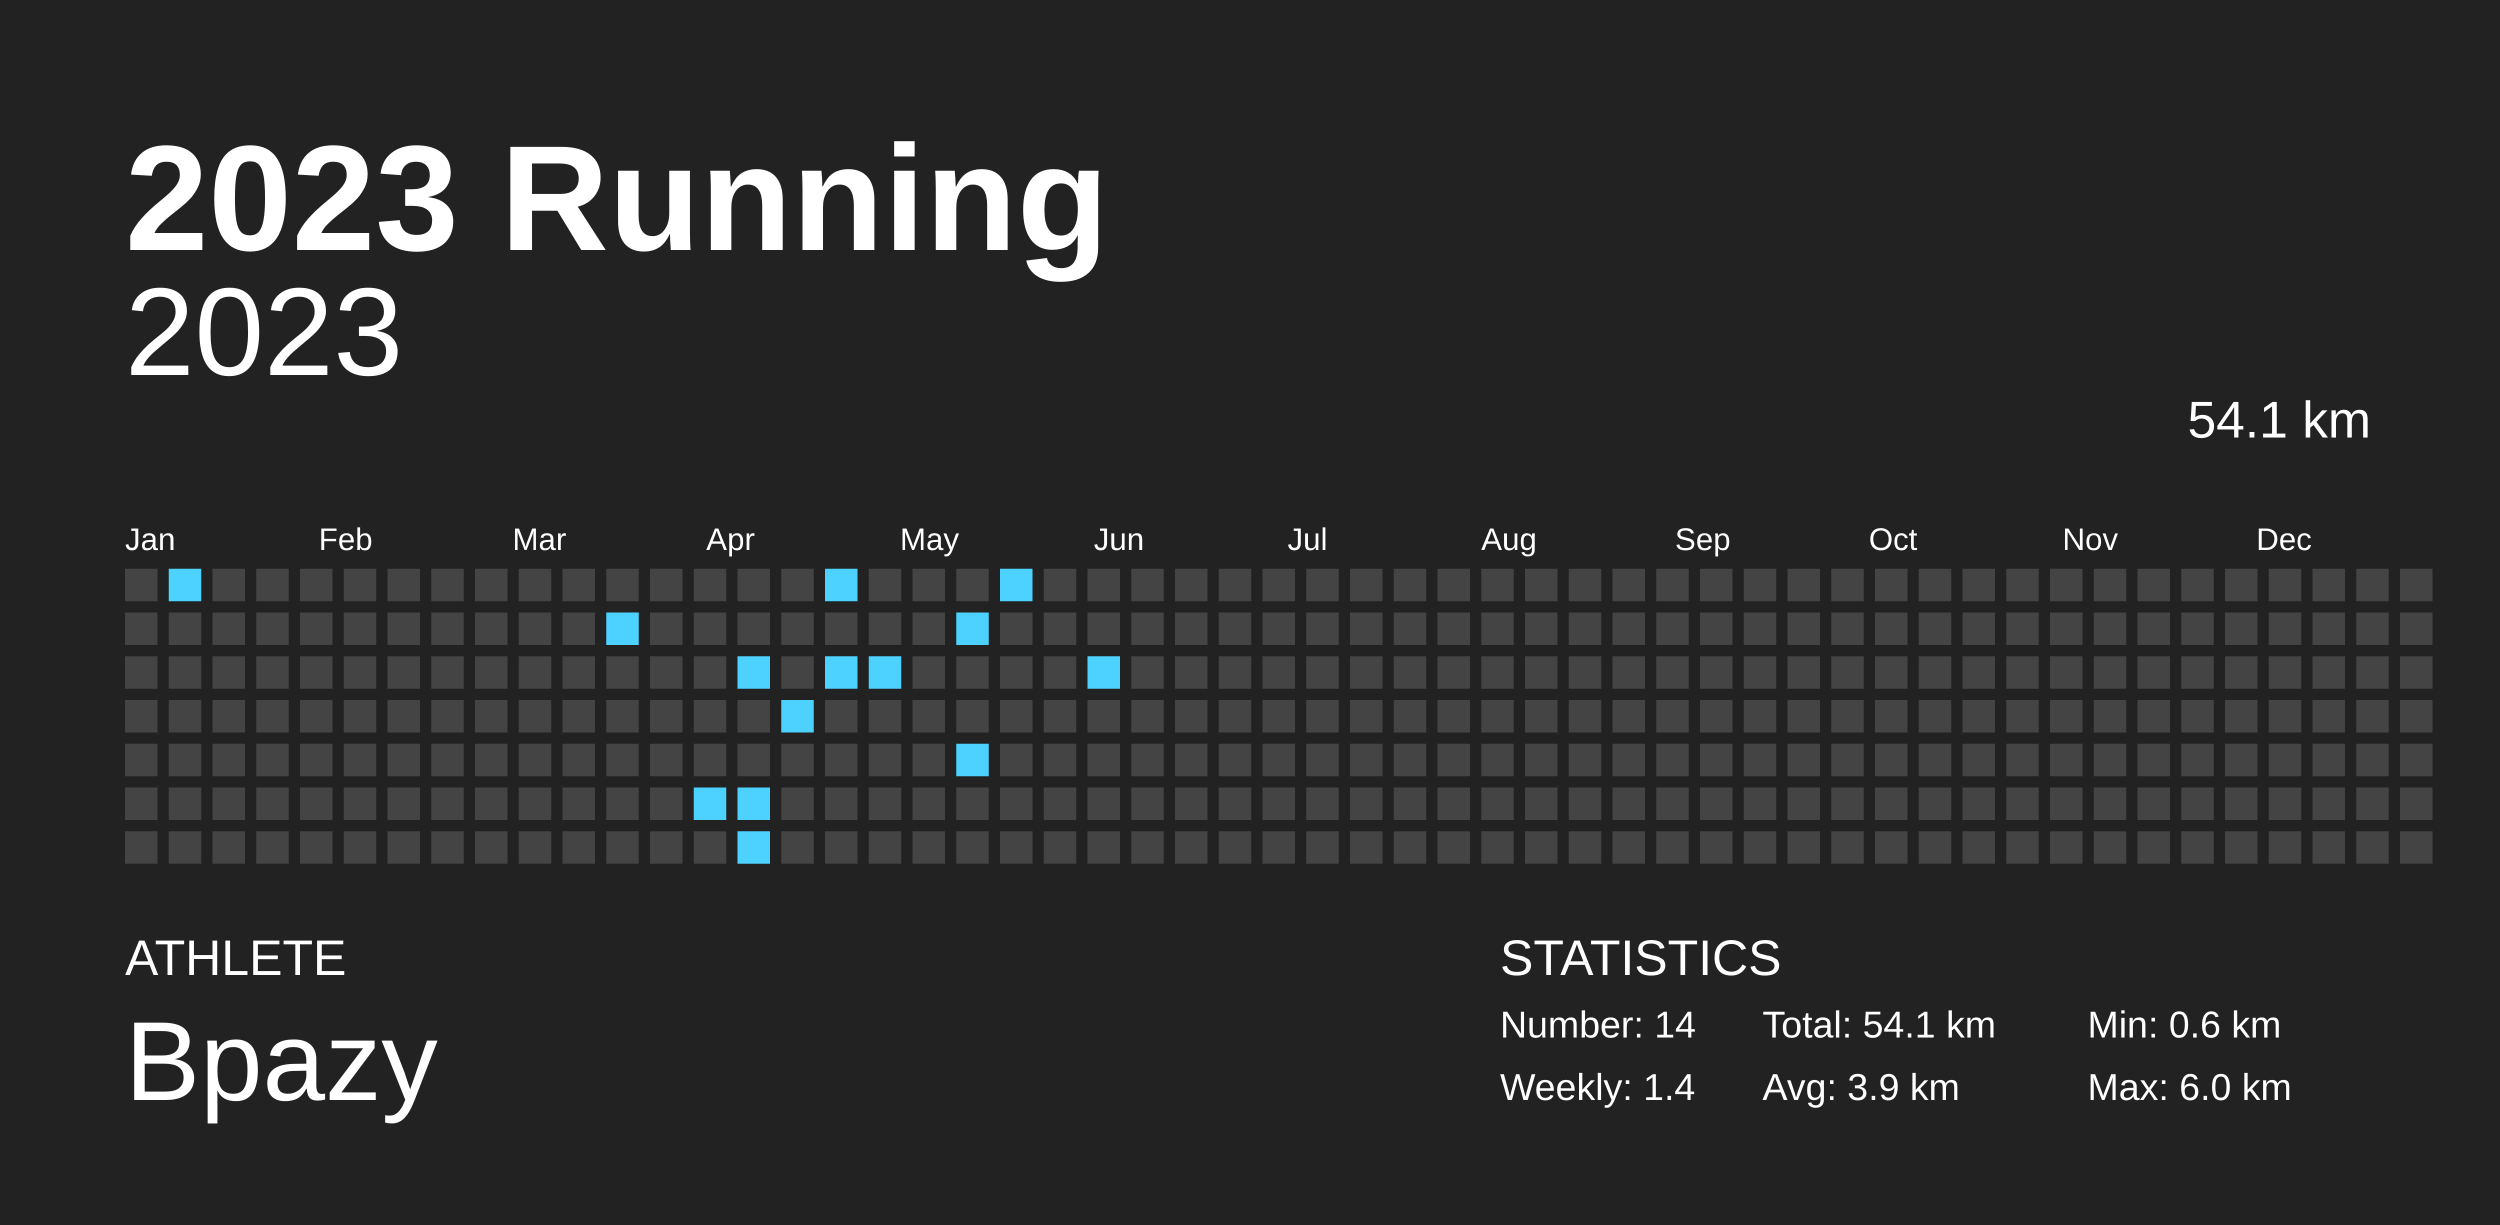
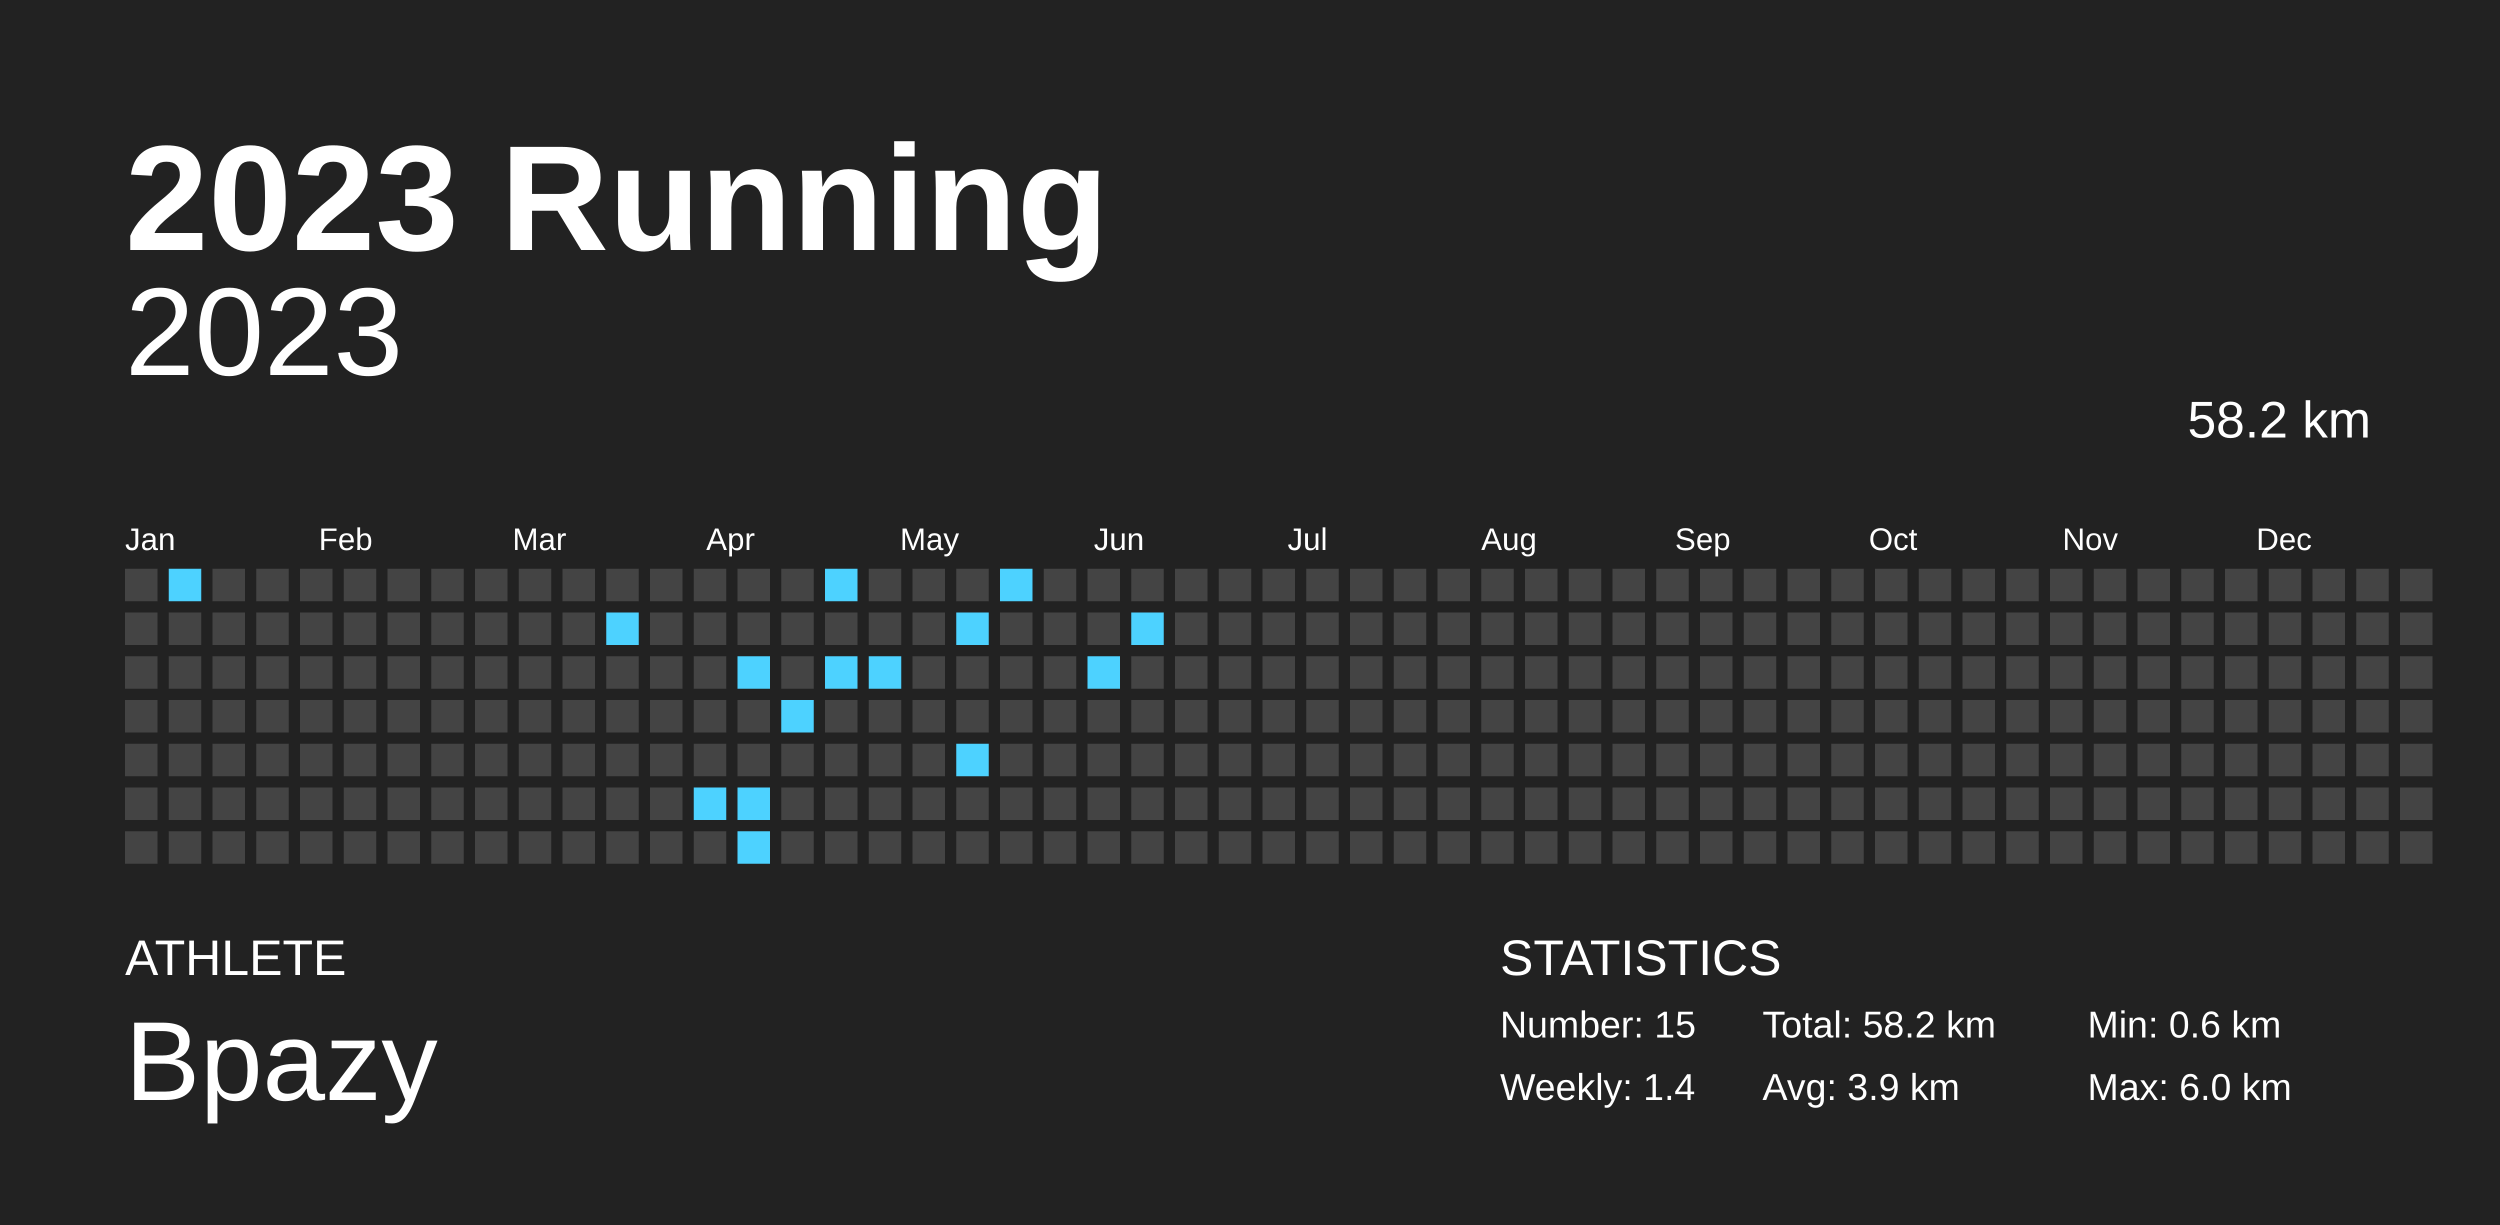
<svg xmlns="http://www.w3.org/2000/svg" baseProfile="full" height="98mm" version="1.1" viewBox="0,0,200,98" width="200mm">
  <defs />
  <rect fill="#222222" height="98" width="200" x="0" y="0" />
  <text fill="#FFFFFF" style="font-size:12px; font-family:Arial; font-weight:bold;" x="10" y="20">2023 Running</text>
  <text fill="#FFFFFF" style="font-size:4px; font-family:Arial" x="10" y="78">ATHLETE</text>
  <text fill="#FFFFFF" style="font-size:9px; font-family:Arial" x="10" y="88">Bpazy</text>
  <text fill="#FFFFFF" style="font-size:4px; font-family:Arial" x="120" y="78">STATISTICS</text>
-   <text fill="#FFFFFF" style="font-size:3px; font-family:Arial" x="120" y="83">Number: 14</text>
+   <text fill="#FFFFFF" style="font-size:3px; font-family:Arial" x="120" y="83">Number: 15</text>
  <text fill="#FFFFFF" style="font-size:3px; font-family:Arial" x="120" y="88">Weekly: 1.4</text>
-   <text fill="#FFFFFF" style="font-size:3px; font-family:Arial" x="141" y="83">Total: 54.1 km</text>
+   <text fill="#FFFFFF" style="font-size:3px; font-family:Arial" x="141" y="83">Total: 58.2 km</text>
  <text fill="#FFFFFF" style="font-size:3px; font-family:Arial" x="141" y="88">Avg: 3.9 km</text>
  <text fill="#FFFFFF" style="font-size:3px; font-family:Arial" x="167" y="83">Min: 0.6 km</text>
  <text fill="#FFFFFF" style="font-size:3px; font-family:Arial" x="167" y="88">Max: 6.0 km</text>
  <text alignment-baseline="hanging" fill="#FFFFFF" style="font-size:10.0px; font-family:Arial;" x="10" y="30">2023</text>
-   <text alignment-baseline="hanging" fill="#FFFFFF" style="font-size:4.125px; font-family:Arial;" x="175" y="35">54.1 km</text>
+   <text alignment-baseline="hanging" fill="#FFFFFF" style="font-size:4.125px; font-family:Arial;" x="175" y="35">58.2 km</text>
  <text fill="#FFFFFF" style="font-size:2.5px; font-family:Arial" x="10.0" y="44">Jan</text>
  <text fill="#FFFFFF" style="font-size:2.5px; font-family:Arial" x="25.5" y="44">Feb</text>
  <text fill="#FFFFFF" style="font-size:2.5px; font-family:Arial" x="41.0" y="44">Mar</text>
  <text fill="#FFFFFF" style="font-size:2.5px; font-family:Arial" x="56.5" y="44">Apr</text>
  <text fill="#FFFFFF" style="font-size:2.5px; font-family:Arial" x="72.0" y="44">May</text>
  <text fill="#FFFFFF" style="font-size:2.5px; font-family:Arial" x="87.5" y="44">Jun</text>
  <text fill="#FFFFFF" style="font-size:2.5px; font-family:Arial" x="103.0" y="44">Jul</text>
  <text fill="#FFFFFF" style="font-size:2.5px; font-family:Arial" x="118.5" y="44">Aug</text>
  <text fill="#FFFFFF" style="font-size:2.5px; font-family:Arial" x="134.0" y="44">Sep</text>
  <text fill="#FFFFFF" style="font-size:2.5px; font-family:Arial" x="149.5" y="44">Oct</text>
  <text fill="#FFFFFF" style="font-size:2.5px; font-family:Arial" x="165.0" y="44">Nov</text>
  <text fill="#FFFFFF" style="font-size:2.5px; font-family:Arial" x="180.5" y="44">Dec</text>
  <rect fill="#444444" height="2.6" width="2.6" x="10.0" y="45.5" />
  <rect fill="#444444" height="2.6" width="2.6" x="10.0" y="49.0" />
  <rect fill="#444444" height="2.6" width="2.6" x="10.0" y="52.5" />
  <rect fill="#444444" height="2.6" width="2.6" x="10.0" y="56.0" />
  <rect fill="#444444" height="2.6" width="2.6" x="10.0" y="59.5" />
  <rect fill="#444444" height="2.6" width="2.6" x="10.0" y="63.0" />
  <rect fill="#444444" height="2.6" width="2.6" x="10.0" y="66.5" />
  <rect fill="#4dd2ff" height="2.6" width="2.6" x="13.5" y="45.5" />
  <rect fill="#444444" height="2.6" width="2.6" x="13.5" y="49.0" />
  <rect fill="#444444" height="2.6" width="2.6" x="13.5" y="52.5" />
  <rect fill="#444444" height="2.6" width="2.6" x="13.5" y="56.0" />
  <rect fill="#444444" height="2.6" width="2.6" x="13.5" y="59.5" />
  <rect fill="#444444" height="2.6" width="2.6" x="13.5" y="63.0" />
  <rect fill="#444444" height="2.6" width="2.6" x="13.5" y="66.5" />
  <rect fill="#444444" height="2.6" width="2.6" x="17.0" y="45.5" />
  <rect fill="#444444" height="2.6" width="2.6" x="17.0" y="49.0" />
  <rect fill="#444444" height="2.6" width="2.6" x="17.0" y="52.5" />
  <rect fill="#444444" height="2.6" width="2.6" x="17.0" y="56.0" />
  <rect fill="#444444" height="2.6" width="2.6" x="17.0" y="59.5" />
  <rect fill="#444444" height="2.6" width="2.6" x="17.0" y="63.0" />
  <rect fill="#444444" height="2.6" width="2.6" x="17.0" y="66.5" />
  <rect fill="#444444" height="2.6" width="2.6" x="20.5" y="45.5" />
  <rect fill="#444444" height="2.6" width="2.6" x="20.5" y="49.0" />
  <rect fill="#444444" height="2.6" width="2.6" x="20.5" y="52.5" />
  <rect fill="#444444" height="2.6" width="2.6" x="20.5" y="56.0" />
  <rect fill="#444444" height="2.6" width="2.6" x="20.5" y="59.5" />
  <rect fill="#444444" height="2.6" width="2.6" x="20.5" y="63.0" />
  <rect fill="#444444" height="2.6" width="2.6" x="20.5" y="66.5" />
  <rect fill="#444444" height="2.6" width="2.6" x="24.0" y="45.5" />
  <rect fill="#444444" height="2.6" width="2.6" x="24.0" y="49.0" />
  <rect fill="#444444" height="2.6" width="2.6" x="24.0" y="52.5" />
  <rect fill="#444444" height="2.6" width="2.6" x="24.0" y="56.0" />
  <rect fill="#444444" height="2.6" width="2.6" x="24.0" y="59.5" />
  <rect fill="#444444" height="2.6" width="2.6" x="24.0" y="63.0" />
  <rect fill="#444444" height="2.6" width="2.6" x="24.0" y="66.5" />
  <rect fill="#444444" height="2.6" width="2.6" x="27.5" y="45.5" />
  <rect fill="#444444" height="2.6" width="2.6" x="27.5" y="49.0" />
  <rect fill="#444444" height="2.6" width="2.6" x="27.5" y="52.5" />
  <rect fill="#444444" height="2.6" width="2.6" x="27.5" y="56.0" />
  <rect fill="#444444" height="2.6" width="2.6" x="27.5" y="59.5" />
  <rect fill="#444444" height="2.6" width="2.6" x="27.5" y="63.0" />
  <rect fill="#444444" height="2.6" width="2.6" x="27.5" y="66.5" />
  <rect fill="#444444" height="2.6" width="2.6" x="31.0" y="45.5" />
  <rect fill="#444444" height="2.6" width="2.6" x="31.0" y="49.0" />
  <rect fill="#444444" height="2.6" width="2.6" x="31.0" y="52.5" />
  <rect fill="#444444" height="2.6" width="2.6" x="31.0" y="56.0" />
  <rect fill="#444444" height="2.6" width="2.6" x="31.0" y="59.5" />
  <rect fill="#444444" height="2.6" width="2.6" x="31.0" y="63.0" />
  <rect fill="#444444" height="2.6" width="2.6" x="31.0" y="66.5" />
  <rect fill="#444444" height="2.6" width="2.6" x="34.5" y="45.5" />
  <rect fill="#444444" height="2.6" width="2.6" x="34.5" y="49.0" />
  <rect fill="#444444" height="2.6" width="2.6" x="34.5" y="52.5" />
  <rect fill="#444444" height="2.6" width="2.6" x="34.5" y="56.0" />
  <rect fill="#444444" height="2.6" width="2.6" x="34.5" y="59.5" />
  <rect fill="#444444" height="2.6" width="2.6" x="34.5" y="63.0" />
  <rect fill="#444444" height="2.6" width="2.6" x="34.5" y="66.5" />
  <rect fill="#444444" height="2.6" width="2.6" x="38.0" y="45.5" />
  <rect fill="#444444" height="2.6" width="2.6" x="38.0" y="49.0" />
  <rect fill="#444444" height="2.6" width="2.6" x="38.0" y="52.5" />
  <rect fill="#444444" height="2.6" width="2.6" x="38.0" y="56.0" />
  <rect fill="#444444" height="2.6" width="2.6" x="38.0" y="59.5" />
  <rect fill="#444444" height="2.6" width="2.6" x="38.0" y="63.0" />
  <rect fill="#444444" height="2.6" width="2.6" x="38.0" y="66.5" />
  <rect fill="#444444" height="2.6" width="2.6" x="41.5" y="45.5" />
  <rect fill="#444444" height="2.6" width="2.6" x="41.5" y="49.0" />
  <rect fill="#444444" height="2.6" width="2.6" x="41.5" y="52.5" />
  <rect fill="#444444" height="2.6" width="2.6" x="41.5" y="56.0" />
  <rect fill="#444444" height="2.6" width="2.6" x="41.5" y="59.5" />
  <rect fill="#444444" height="2.6" width="2.6" x="41.5" y="63.0" />
  <rect fill="#444444" height="2.6" width="2.6" x="41.5" y="66.5" />
  <rect fill="#444444" height="2.6" width="2.6" x="45.0" y="45.5" />
  <rect fill="#444444" height="2.6" width="2.6" x="45.0" y="49.0" />
  <rect fill="#444444" height="2.6" width="2.6" x="45.0" y="52.5" />
  <rect fill="#444444" height="2.6" width="2.6" x="45.0" y="56.0" />
  <rect fill="#444444" height="2.6" width="2.6" x="45.0" y="59.5" />
  <rect fill="#444444" height="2.6" width="2.6" x="45.0" y="63.0" />
  <rect fill="#444444" height="2.6" width="2.6" x="45.0" y="66.5" />
  <rect fill="#444444" height="2.6" width="2.6" x="48.5" y="45.5" />
  <rect fill="#4dd2ff" height="2.6" width="2.6" x="48.5" y="49.0" />
  <rect fill="#444444" height="2.6" width="2.6" x="48.5" y="52.5" />
  <rect fill="#444444" height="2.6" width="2.6" x="48.5" y="56.0" />
  <rect fill="#444444" height="2.6" width="2.6" x="48.5" y="59.5" />
  <rect fill="#444444" height="2.6" width="2.6" x="48.5" y="63.0" />
  <rect fill="#444444" height="2.6" width="2.6" x="48.5" y="66.5" />
  <rect fill="#444444" height="2.6" width="2.6" x="52.0" y="45.5" />
  <rect fill="#444444" height="2.6" width="2.6" x="52.0" y="49.0" />
  <rect fill="#444444" height="2.6" width="2.6" x="52.0" y="52.5" />
  <rect fill="#444444" height="2.6" width="2.6" x="52.0" y="56.0" />
  <rect fill="#444444" height="2.6" width="2.6" x="52.0" y="59.5" />
  <rect fill="#444444" height="2.6" width="2.6" x="52.0" y="63.0" />
  <rect fill="#444444" height="2.6" width="2.6" x="52.0" y="66.5" />
  <rect fill="#444444" height="2.6" width="2.6" x="55.5" y="45.5" />
  <rect fill="#444444" height="2.6" width="2.6" x="55.5" y="49.0" />
  <rect fill="#444444" height="2.6" width="2.6" x="55.5" y="52.5" />
  <rect fill="#444444" height="2.6" width="2.6" x="55.5" y="56.0" />
  <rect fill="#444444" height="2.6" width="2.6" x="55.5" y="59.5" />
  <rect fill="#4dd2ff" height="2.6" width="2.6" x="55.5" y="63.0" />
  <rect fill="#444444" height="2.6" width="2.6" x="55.5" y="66.5" />
  <rect fill="#444444" height="2.6" width="2.6" x="59.0" y="45.5" />
  <rect fill="#444444" height="2.6" width="2.6" x="59.0" y="49.0" />
  <rect fill="#4dd2ff" height="2.6" width="2.6" x="59.0" y="52.5" />
  <rect fill="#444444" height="2.6" width="2.6" x="59.0" y="56.0" />
  <rect fill="#444444" height="2.6" width="2.6" x="59.0" y="59.5" />
  <rect fill="#4dd2ff" height="2.6" width="2.6" x="59.0" y="63.0" />
  <rect fill="#4dd2ff" height="2.6" width="2.6" x="59.0" y="66.5" />
  <rect fill="#444444" height="2.6" width="2.6" x="62.5" y="45.5" />
  <rect fill="#444444" height="2.6" width="2.6" x="62.5" y="49.0" />
  <rect fill="#444444" height="2.6" width="2.6" x="62.5" y="52.5" />
  <rect fill="#4dd2ff" height="2.6" width="2.6" x="62.5" y="56.0" />
  <rect fill="#444444" height="2.6" width="2.6" x="62.5" y="59.5" />
  <rect fill="#444444" height="2.6" width="2.6" x="62.5" y="63.0" />
  <rect fill="#444444" height="2.6" width="2.6" x="62.5" y="66.5" />
  <rect fill="#4dd2ff" height="2.6" width="2.6" x="66.0" y="45.5" />
  <rect fill="#444444" height="2.6" width="2.6" x="66.0" y="49.0" />
  <rect fill="#4dd2ff" height="2.6" width="2.6" x="66.0" y="52.5" />
  <rect fill="#444444" height="2.6" width="2.6" x="66.0" y="56.0" />
  <rect fill="#444444" height="2.6" width="2.6" x="66.0" y="59.5" />
  <rect fill="#444444" height="2.6" width="2.6" x="66.0" y="63.0" />
  <rect fill="#444444" height="2.6" width="2.6" x="66.0" y="66.5" />
  <rect fill="#444444" height="2.6" width="2.6" x="69.5" y="45.5" />
  <rect fill="#444444" height="2.6" width="2.6" x="69.5" y="49.0" />
  <rect fill="#4dd2ff" height="2.6" width="2.6" x="69.5" y="52.5" />
  <rect fill="#444444" height="2.6" width="2.6" x="69.5" y="56.0" />
  <rect fill="#444444" height="2.6" width="2.6" x="69.5" y="59.5" />
  <rect fill="#444444" height="2.6" width="2.6" x="69.5" y="63.0" />
  <rect fill="#444444" height="2.6" width="2.6" x="69.5" y="66.5" />
  <rect fill="#444444" height="2.6" width="2.6" x="73.0" y="45.5" />
  <rect fill="#444444" height="2.6" width="2.6" x="73.0" y="49.0" />
  <rect fill="#444444" height="2.6" width="2.6" x="73.0" y="52.5" />
  <rect fill="#444444" height="2.6" width="2.6" x="73.0" y="56.0" />
  <rect fill="#444444" height="2.6" width="2.6" x="73.0" y="59.5" />
  <rect fill="#444444" height="2.6" width="2.6" x="73.0" y="63.0" />
  <rect fill="#444444" height="2.6" width="2.6" x="73.0" y="66.5" />
  <rect fill="#444444" height="2.6" width="2.6" x="76.5" y="45.5" />
  <rect fill="#4dd2ff" height="2.6" width="2.6" x="76.5" y="49.0" />
  <rect fill="#444444" height="2.6" width="2.6" x="76.5" y="52.5" />
  <rect fill="#444444" height="2.6" width="2.6" x="76.5" y="56.0" />
  <rect fill="#4dd2ff" height="2.6" width="2.6" x="76.5" y="59.5" />
  <rect fill="#444444" height="2.6" width="2.6" x="76.5" y="63.0" />
  <rect fill="#444444" height="2.6" width="2.6" x="76.5" y="66.5" />
  <rect fill="#4dd2ff" height="2.6" width="2.6" x="80.0" y="45.5" />
  <rect fill="#444444" height="2.6" width="2.6" x="80.0" y="49.0" />
  <rect fill="#444444" height="2.6" width="2.6" x="80.0" y="52.5" />
  <rect fill="#444444" height="2.6" width="2.6" x="80.0" y="56.0" />
  <rect fill="#444444" height="2.6" width="2.6" x="80.0" y="59.5" />
  <rect fill="#444444" height="2.6" width="2.6" x="80.0" y="63.0" />
  <rect fill="#444444" height="2.6" width="2.6" x="80.0" y="66.5" />
  <rect fill="#444444" height="2.6" width="2.6" x="83.5" y="45.5" />
  <rect fill="#444444" height="2.6" width="2.6" x="83.5" y="49.0" />
  <rect fill="#444444" height="2.6" width="2.6" x="83.5" y="52.5" />
  <rect fill="#444444" height="2.6" width="2.6" x="83.5" y="56.0" />
  <rect fill="#444444" height="2.6" width="2.6" x="83.5" y="59.5" />
  <rect fill="#444444" height="2.6" width="2.6" x="83.5" y="63.0" />
  <rect fill="#444444" height="2.6" width="2.6" x="83.5" y="66.5" />
  <rect fill="#444444" height="2.6" width="2.6" x="87.0" y="45.5" />
  <rect fill="#444444" height="2.6" width="2.6" x="87.0" y="49.0" />
  <rect fill="#4dd2ff" height="2.6" width="2.6" x="87.0" y="52.5" />
  <rect fill="#444444" height="2.6" width="2.6" x="87.0" y="56.0" />
  <rect fill="#444444" height="2.6" width="2.6" x="87.0" y="59.5" />
  <rect fill="#444444" height="2.6" width="2.6" x="87.0" y="63.0" />
  <rect fill="#444444" height="2.6" width="2.6" x="87.0" y="66.5" />
  <rect fill="#444444" height="2.6" width="2.6" x="90.5" y="45.5" />
-   <rect fill="#444444" height="2.6" width="2.6" x="90.5" y="49.0" />
+   <rect fill="#4dd2ff" height="2.6" width="2.6" x="90.5" y="49.0" />
  <rect fill="#444444" height="2.6" width="2.6" x="90.5" y="52.5" />
  <rect fill="#444444" height="2.6" width="2.6" x="90.5" y="56.0" />
  <rect fill="#444444" height="2.6" width="2.6" x="90.5" y="59.5" />
  <rect fill="#444444" height="2.6" width="2.6" x="90.5" y="63.0" />
  <rect fill="#444444" height="2.6" width="2.6" x="90.5" y="66.5" />
  <rect fill="#444444" height="2.6" width="2.6" x="94.0" y="45.5" />
  <rect fill="#444444" height="2.6" width="2.6" x="94.0" y="49.0" />
  <rect fill="#444444" height="2.6" width="2.6" x="94.0" y="52.5" />
  <rect fill="#444444" height="2.6" width="2.6" x="94.0" y="56.0" />
  <rect fill="#444444" height="2.6" width="2.6" x="94.0" y="59.5" />
  <rect fill="#444444" height="2.6" width="2.6" x="94.0" y="63.0" />
  <rect fill="#444444" height="2.6" width="2.6" x="94.0" y="66.5" />
  <rect fill="#444444" height="2.6" width="2.6" x="97.5" y="45.5" />
  <rect fill="#444444" height="2.6" width="2.6" x="97.5" y="49.0" />
  <rect fill="#444444" height="2.6" width="2.6" x="97.5" y="52.5" />
  <rect fill="#444444" height="2.6" width="2.6" x="97.5" y="56.0" />
  <rect fill="#444444" height="2.6" width="2.6" x="97.5" y="59.5" />
  <rect fill="#444444" height="2.6" width="2.6" x="97.5" y="63.0" />
  <rect fill="#444444" height="2.6" width="2.6" x="97.5" y="66.5" />
  <rect fill="#444444" height="2.6" width="2.6" x="101.0" y="45.5" />
  <rect fill="#444444" height="2.6" width="2.6" x="101.0" y="49.0" />
  <rect fill="#444444" height="2.6" width="2.6" x="101.0" y="52.5" />
  <rect fill="#444444" height="2.6" width="2.6" x="101.0" y="56.0" />
  <rect fill="#444444" height="2.6" width="2.6" x="101.0" y="59.5" />
  <rect fill="#444444" height="2.6" width="2.6" x="101.0" y="63.0" />
  <rect fill="#444444" height="2.6" width="2.6" x="101.0" y="66.5" />
  <rect fill="#444444" height="2.6" width="2.6" x="104.5" y="45.5" />
  <rect fill="#444444" height="2.6" width="2.6" x="104.5" y="49.0" />
  <rect fill="#444444" height="2.6" width="2.6" x="104.5" y="52.5" />
  <rect fill="#444444" height="2.6" width="2.6" x="104.5" y="56.0" />
  <rect fill="#444444" height="2.6" width="2.6" x="104.5" y="59.5" />
  <rect fill="#444444" height="2.6" width="2.6" x="104.5" y="63.0" />
  <rect fill="#444444" height="2.6" width="2.6" x="104.5" y="66.5" />
  <rect fill="#444444" height="2.6" width="2.6" x="108.0" y="45.5" />
  <rect fill="#444444" height="2.6" width="2.6" x="108.0" y="49.0" />
  <rect fill="#444444" height="2.6" width="2.6" x="108.0" y="52.5" />
  <rect fill="#444444" height="2.6" width="2.6" x="108.0" y="56.0" />
  <rect fill="#444444" height="2.6" width="2.6" x="108.0" y="59.5" />
  <rect fill="#444444" height="2.6" width="2.6" x="108.0" y="63.0" />
  <rect fill="#444444" height="2.6" width="2.6" x="108.0" y="66.5" />
  <rect fill="#444444" height="2.6" width="2.6" x="111.5" y="45.5" />
  <rect fill="#444444" height="2.6" width="2.6" x="111.5" y="49.0" />
  <rect fill="#444444" height="2.6" width="2.6" x="111.5" y="52.5" />
  <rect fill="#444444" height="2.6" width="2.6" x="111.5" y="56.0" />
  <rect fill="#444444" height="2.6" width="2.6" x="111.5" y="59.5" />
  <rect fill="#444444" height="2.6" width="2.6" x="111.5" y="63.0" />
  <rect fill="#444444" height="2.6" width="2.6" x="111.5" y="66.5" />
  <rect fill="#444444" height="2.6" width="2.6" x="115.0" y="45.5" />
  <rect fill="#444444" height="2.6" width="2.6" x="115.0" y="49.0" />
  <rect fill="#444444" height="2.6" width="2.6" x="115.0" y="52.5" />
  <rect fill="#444444" height="2.6" width="2.6" x="115.0" y="56.0" />
  <rect fill="#444444" height="2.6" width="2.6" x="115.0" y="59.5" />
  <rect fill="#444444" height="2.6" width="2.6" x="115.0" y="63.0" />
  <rect fill="#444444" height="2.6" width="2.6" x="115.0" y="66.5" />
  <rect fill="#444444" height="2.6" width="2.6" x="118.5" y="45.5" />
  <rect fill="#444444" height="2.6" width="2.6" x="118.5" y="49.0" />
  <rect fill="#444444" height="2.6" width="2.6" x="118.5" y="52.5" />
  <rect fill="#444444" height="2.6" width="2.6" x="118.5" y="56.0" />
  <rect fill="#444444" height="2.6" width="2.6" x="118.5" y="59.5" />
  <rect fill="#444444" height="2.6" width="2.6" x="118.5" y="63.0" />
  <rect fill="#444444" height="2.6" width="2.6" x="118.5" y="66.5" />
  <rect fill="#444444" height="2.6" width="2.6" x="122.0" y="45.5" />
  <rect fill="#444444" height="2.6" width="2.6" x="122.0" y="49.0" />
  <rect fill="#444444" height="2.6" width="2.6" x="122.0" y="52.5" />
  <rect fill="#444444" height="2.6" width="2.6" x="122.0" y="56.0" />
  <rect fill="#444444" height="2.6" width="2.6" x="122.0" y="59.5" />
  <rect fill="#444444" height="2.6" width="2.6" x="122.0" y="63.0" />
  <rect fill="#444444" height="2.6" width="2.6" x="122.0" y="66.5" />
  <rect fill="#444444" height="2.6" width="2.6" x="125.5" y="45.5" />
  <rect fill="#444444" height="2.6" width="2.6" x="125.5" y="49.0" />
  <rect fill="#444444" height="2.6" width="2.6" x="125.5" y="52.5" />
  <rect fill="#444444" height="2.6" width="2.6" x="125.5" y="56.0" />
  <rect fill="#444444" height="2.6" width="2.6" x="125.5" y="59.5" />
  <rect fill="#444444" height="2.6" width="2.6" x="125.5" y="63.0" />
  <rect fill="#444444" height="2.6" width="2.6" x="125.5" y="66.5" />
  <rect fill="#444444" height="2.6" width="2.6" x="129.0" y="45.5" />
  <rect fill="#444444" height="2.6" width="2.6" x="129.0" y="49.0" />
  <rect fill="#444444" height="2.6" width="2.6" x="129.0" y="52.5" />
  <rect fill="#444444" height="2.6" width="2.6" x="129.0" y="56.0" />
  <rect fill="#444444" height="2.6" width="2.6" x="129.0" y="59.5" />
  <rect fill="#444444" height="2.6" width="2.6" x="129.0" y="63.0" />
  <rect fill="#444444" height="2.6" width="2.6" x="129.0" y="66.5" />
  <rect fill="#444444" height="2.6" width="2.6" x="132.5" y="45.5" />
  <rect fill="#444444" height="2.6" width="2.6" x="132.5" y="49.0" />
  <rect fill="#444444" height="2.6" width="2.6" x="132.5" y="52.5" />
  <rect fill="#444444" height="2.6" width="2.6" x="132.5" y="56.0" />
  <rect fill="#444444" height="2.6" width="2.6" x="132.5" y="59.5" />
  <rect fill="#444444" height="2.6" width="2.6" x="132.5" y="63.0" />
  <rect fill="#444444" height="2.6" width="2.6" x="132.5" y="66.5" />
  <rect fill="#444444" height="2.6" width="2.6" x="136.0" y="45.5" />
  <rect fill="#444444" height="2.6" width="2.6" x="136.0" y="49.0" />
  <rect fill="#444444" height="2.6" width="2.6" x="136.0" y="52.5" />
  <rect fill="#444444" height="2.6" width="2.6" x="136.0" y="56.0" />
  <rect fill="#444444" height="2.6" width="2.6" x="136.0" y="59.5" />
  <rect fill="#444444" height="2.6" width="2.6" x="136.0" y="63.0" />
  <rect fill="#444444" height="2.6" width="2.6" x="136.0" y="66.5" />
  <rect fill="#444444" height="2.6" width="2.6" x="139.5" y="45.5" />
  <rect fill="#444444" height="2.6" width="2.6" x="139.5" y="49.0" />
  <rect fill="#444444" height="2.6" width="2.6" x="139.5" y="52.5" />
  <rect fill="#444444" height="2.6" width="2.6" x="139.5" y="56.0" />
  <rect fill="#444444" height="2.6" width="2.6" x="139.5" y="59.5" />
  <rect fill="#444444" height="2.6" width="2.6" x="139.5" y="63.0" />
  <rect fill="#444444" height="2.6" width="2.6" x="139.5" y="66.5" />
  <rect fill="#444444" height="2.6" width="2.6" x="143.0" y="45.5" />
  <rect fill="#444444" height="2.6" width="2.6" x="143.0" y="49.0" />
  <rect fill="#444444" height="2.6" width="2.6" x="143.0" y="52.5" />
  <rect fill="#444444" height="2.6" width="2.6" x="143.0" y="56.0" />
  <rect fill="#444444" height="2.6" width="2.6" x="143.0" y="59.5" />
  <rect fill="#444444" height="2.6" width="2.6" x="143.0" y="63.0" />
  <rect fill="#444444" height="2.6" width="2.6" x="143.0" y="66.5" />
  <rect fill="#444444" height="2.6" width="2.6" x="146.5" y="45.5" />
  <rect fill="#444444" height="2.6" width="2.6" x="146.5" y="49.0" />
  <rect fill="#444444" height="2.6" width="2.6" x="146.5" y="52.5" />
  <rect fill="#444444" height="2.6" width="2.6" x="146.5" y="56.0" />
  <rect fill="#444444" height="2.6" width="2.6" x="146.5" y="59.5" />
  <rect fill="#444444" height="2.6" width="2.6" x="146.5" y="63.0" />
  <rect fill="#444444" height="2.6" width="2.6" x="146.5" y="66.5" />
  <rect fill="#444444" height="2.6" width="2.6" x="150.0" y="45.5" />
  <rect fill="#444444" height="2.6" width="2.6" x="150.0" y="49.0" />
  <rect fill="#444444" height="2.6" width="2.6" x="150.0" y="52.5" />
  <rect fill="#444444" height="2.6" width="2.6" x="150.0" y="56.0" />
  <rect fill="#444444" height="2.6" width="2.6" x="150.0" y="59.5" />
  <rect fill="#444444" height="2.6" width="2.6" x="150.0" y="63.0" />
  <rect fill="#444444" height="2.6" width="2.6" x="150.0" y="66.5" />
  <rect fill="#444444" height="2.6" width="2.6" x="153.5" y="45.5" />
  <rect fill="#444444" height="2.6" width="2.6" x="153.5" y="49.0" />
  <rect fill="#444444" height="2.6" width="2.6" x="153.5" y="52.5" />
  <rect fill="#444444" height="2.6" width="2.6" x="153.5" y="56.0" />
  <rect fill="#444444" height="2.6" width="2.6" x="153.5" y="59.5" />
  <rect fill="#444444" height="2.6" width="2.6" x="153.5" y="63.0" />
  <rect fill="#444444" height="2.6" width="2.6" x="153.5" y="66.5" />
  <rect fill="#444444" height="2.6" width="2.6" x="157.0" y="45.5" />
  <rect fill="#444444" height="2.6" width="2.6" x="157.0" y="49.0" />
  <rect fill="#444444" height="2.6" width="2.6" x="157.0" y="52.5" />
  <rect fill="#444444" height="2.6" width="2.6" x="157.0" y="56.0" />
  <rect fill="#444444" height="2.6" width="2.6" x="157.0" y="59.5" />
  <rect fill="#444444" height="2.6" width="2.6" x="157.0" y="63.0" />
  <rect fill="#444444" height="2.6" width="2.6" x="157.0" y="66.5" />
  <rect fill="#444444" height="2.6" width="2.6" x="160.5" y="45.5" />
  <rect fill="#444444" height="2.6" width="2.6" x="160.5" y="49.0" />
  <rect fill="#444444" height="2.6" width="2.6" x="160.5" y="52.5" />
  <rect fill="#444444" height="2.6" width="2.6" x="160.5" y="56.0" />
  <rect fill="#444444" height="2.6" width="2.6" x="160.5" y="59.5" />
  <rect fill="#444444" height="2.6" width="2.6" x="160.5" y="63.0" />
  <rect fill="#444444" height="2.6" width="2.6" x="160.5" y="66.5" />
  <rect fill="#444444" height="2.6" width="2.6" x="164.0" y="45.5" />
  <rect fill="#444444" height="2.6" width="2.6" x="164.0" y="49.0" />
  <rect fill="#444444" height="2.6" width="2.6" x="164.0" y="52.5" />
  <rect fill="#444444" height="2.6" width="2.6" x="164.0" y="56.0" />
  <rect fill="#444444" height="2.6" width="2.6" x="164.0" y="59.5" />
  <rect fill="#444444" height="2.6" width="2.6" x="164.0" y="63.0" />
  <rect fill="#444444" height="2.6" width="2.6" x="164.0" y="66.5" />
  <rect fill="#444444" height="2.6" width="2.6" x="167.5" y="45.5" />
  <rect fill="#444444" height="2.6" width="2.6" x="167.5" y="49.0" />
  <rect fill="#444444" height="2.6" width="2.6" x="167.5" y="52.5" />
  <rect fill="#444444" height="2.6" width="2.6" x="167.5" y="56.0" />
  <rect fill="#444444" height="2.6" width="2.6" x="167.5" y="59.5" />
  <rect fill="#444444" height="2.6" width="2.6" x="167.5" y="63.0" />
  <rect fill="#444444" height="2.6" width="2.6" x="167.5" y="66.5" />
  <rect fill="#444444" height="2.6" width="2.6" x="171.0" y="45.5" />
  <rect fill="#444444" height="2.6" width="2.6" x="171.0" y="49.0" />
  <rect fill="#444444" height="2.6" width="2.6" x="171.0" y="52.5" />
  <rect fill="#444444" height="2.6" width="2.6" x="171.0" y="56.0" />
  <rect fill="#444444" height="2.6" width="2.6" x="171.0" y="59.5" />
  <rect fill="#444444" height="2.6" width="2.6" x="171.0" y="63.0" />
  <rect fill="#444444" height="2.6" width="2.6" x="171.0" y="66.5" />
  <rect fill="#444444" height="2.6" width="2.6" x="174.5" y="45.5" />
  <rect fill="#444444" height="2.6" width="2.6" x="174.5" y="49.0" />
  <rect fill="#444444" height="2.6" width="2.6" x="174.5" y="52.5" />
  <rect fill="#444444" height="2.6" width="2.6" x="174.5" y="56.0" />
  <rect fill="#444444" height="2.6" width="2.6" x="174.5" y="59.5" />
  <rect fill="#444444" height="2.6" width="2.6" x="174.5" y="63.0" />
  <rect fill="#444444" height="2.6" width="2.6" x="174.5" y="66.5" />
  <rect fill="#444444" height="2.6" width="2.6" x="178.0" y="45.5" />
  <rect fill="#444444" height="2.6" width="2.6" x="178.0" y="49.0" />
  <rect fill="#444444" height="2.6" width="2.6" x="178.0" y="52.5" />
  <rect fill="#444444" height="2.6" width="2.6" x="178.0" y="56.0" />
  <rect fill="#444444" height="2.6" width="2.6" x="178.0" y="59.5" />
  <rect fill="#444444" height="2.6" width="2.6" x="178.0" y="63.0" />
  <rect fill="#444444" height="2.6" width="2.6" x="178.0" y="66.5" />
  <rect fill="#444444" height="2.6" width="2.6" x="181.5" y="45.5" />
  <rect fill="#444444" height="2.6" width="2.6" x="181.5" y="49.0" />
  <rect fill="#444444" height="2.6" width="2.6" x="181.5" y="52.5" />
  <rect fill="#444444" height="2.6" width="2.6" x="181.5" y="56.0" />
  <rect fill="#444444" height="2.6" width="2.6" x="181.5" y="59.5" />
  <rect fill="#444444" height="2.6" width="2.6" x="181.5" y="63.0" />
  <rect fill="#444444" height="2.6" width="2.6" x="181.5" y="66.5" />
  <rect fill="#444444" height="2.6" width="2.6" x="185.0" y="45.5" />
  <rect fill="#444444" height="2.6" width="2.6" x="185.0" y="49.0" />
  <rect fill="#444444" height="2.6" width="2.6" x="185.0" y="52.5" />
  <rect fill="#444444" height="2.6" width="2.6" x="185.0" y="56.0" />
  <rect fill="#444444" height="2.6" width="2.6" x="185.0" y="59.5" />
  <rect fill="#444444" height="2.6" width="2.6" x="185.0" y="63.0" />
  <rect fill="#444444" height="2.6" width="2.6" x="185.0" y="66.5" />
  <rect fill="#444444" height="2.6" width="2.6" x="188.5" y="45.5" />
  <rect fill="#444444" height="2.6" width="2.6" x="188.5" y="49.0" />
  <rect fill="#444444" height="2.6" width="2.6" x="188.5" y="52.5" />
  <rect fill="#444444" height="2.6" width="2.6" x="188.5" y="56.0" />
  <rect fill="#444444" height="2.6" width="2.6" x="188.5" y="59.5" />
  <rect fill="#444444" height="2.6" width="2.6" x="188.5" y="63.0" />
  <rect fill="#444444" height="2.6" width="2.6" x="188.5" y="66.5" />
  <rect fill="#444444" height="2.6" width="2.6" x="192.0" y="45.5" />
  <rect fill="#444444" height="2.6" width="2.6" x="192.0" y="49.0" />
  <rect fill="#444444" height="2.6" width="2.6" x="192.0" y="52.5" />
  <rect fill="#444444" height="2.6" width="2.6" x="192.0" y="56.0" />
  <rect fill="#444444" height="2.6" width="2.6" x="192.0" y="59.5" />
  <rect fill="#444444" height="2.6" width="2.6" x="192.0" y="63.0" />
  <rect fill="#444444" height="2.6" width="2.6" x="192.0" y="66.5" />
</svg>
